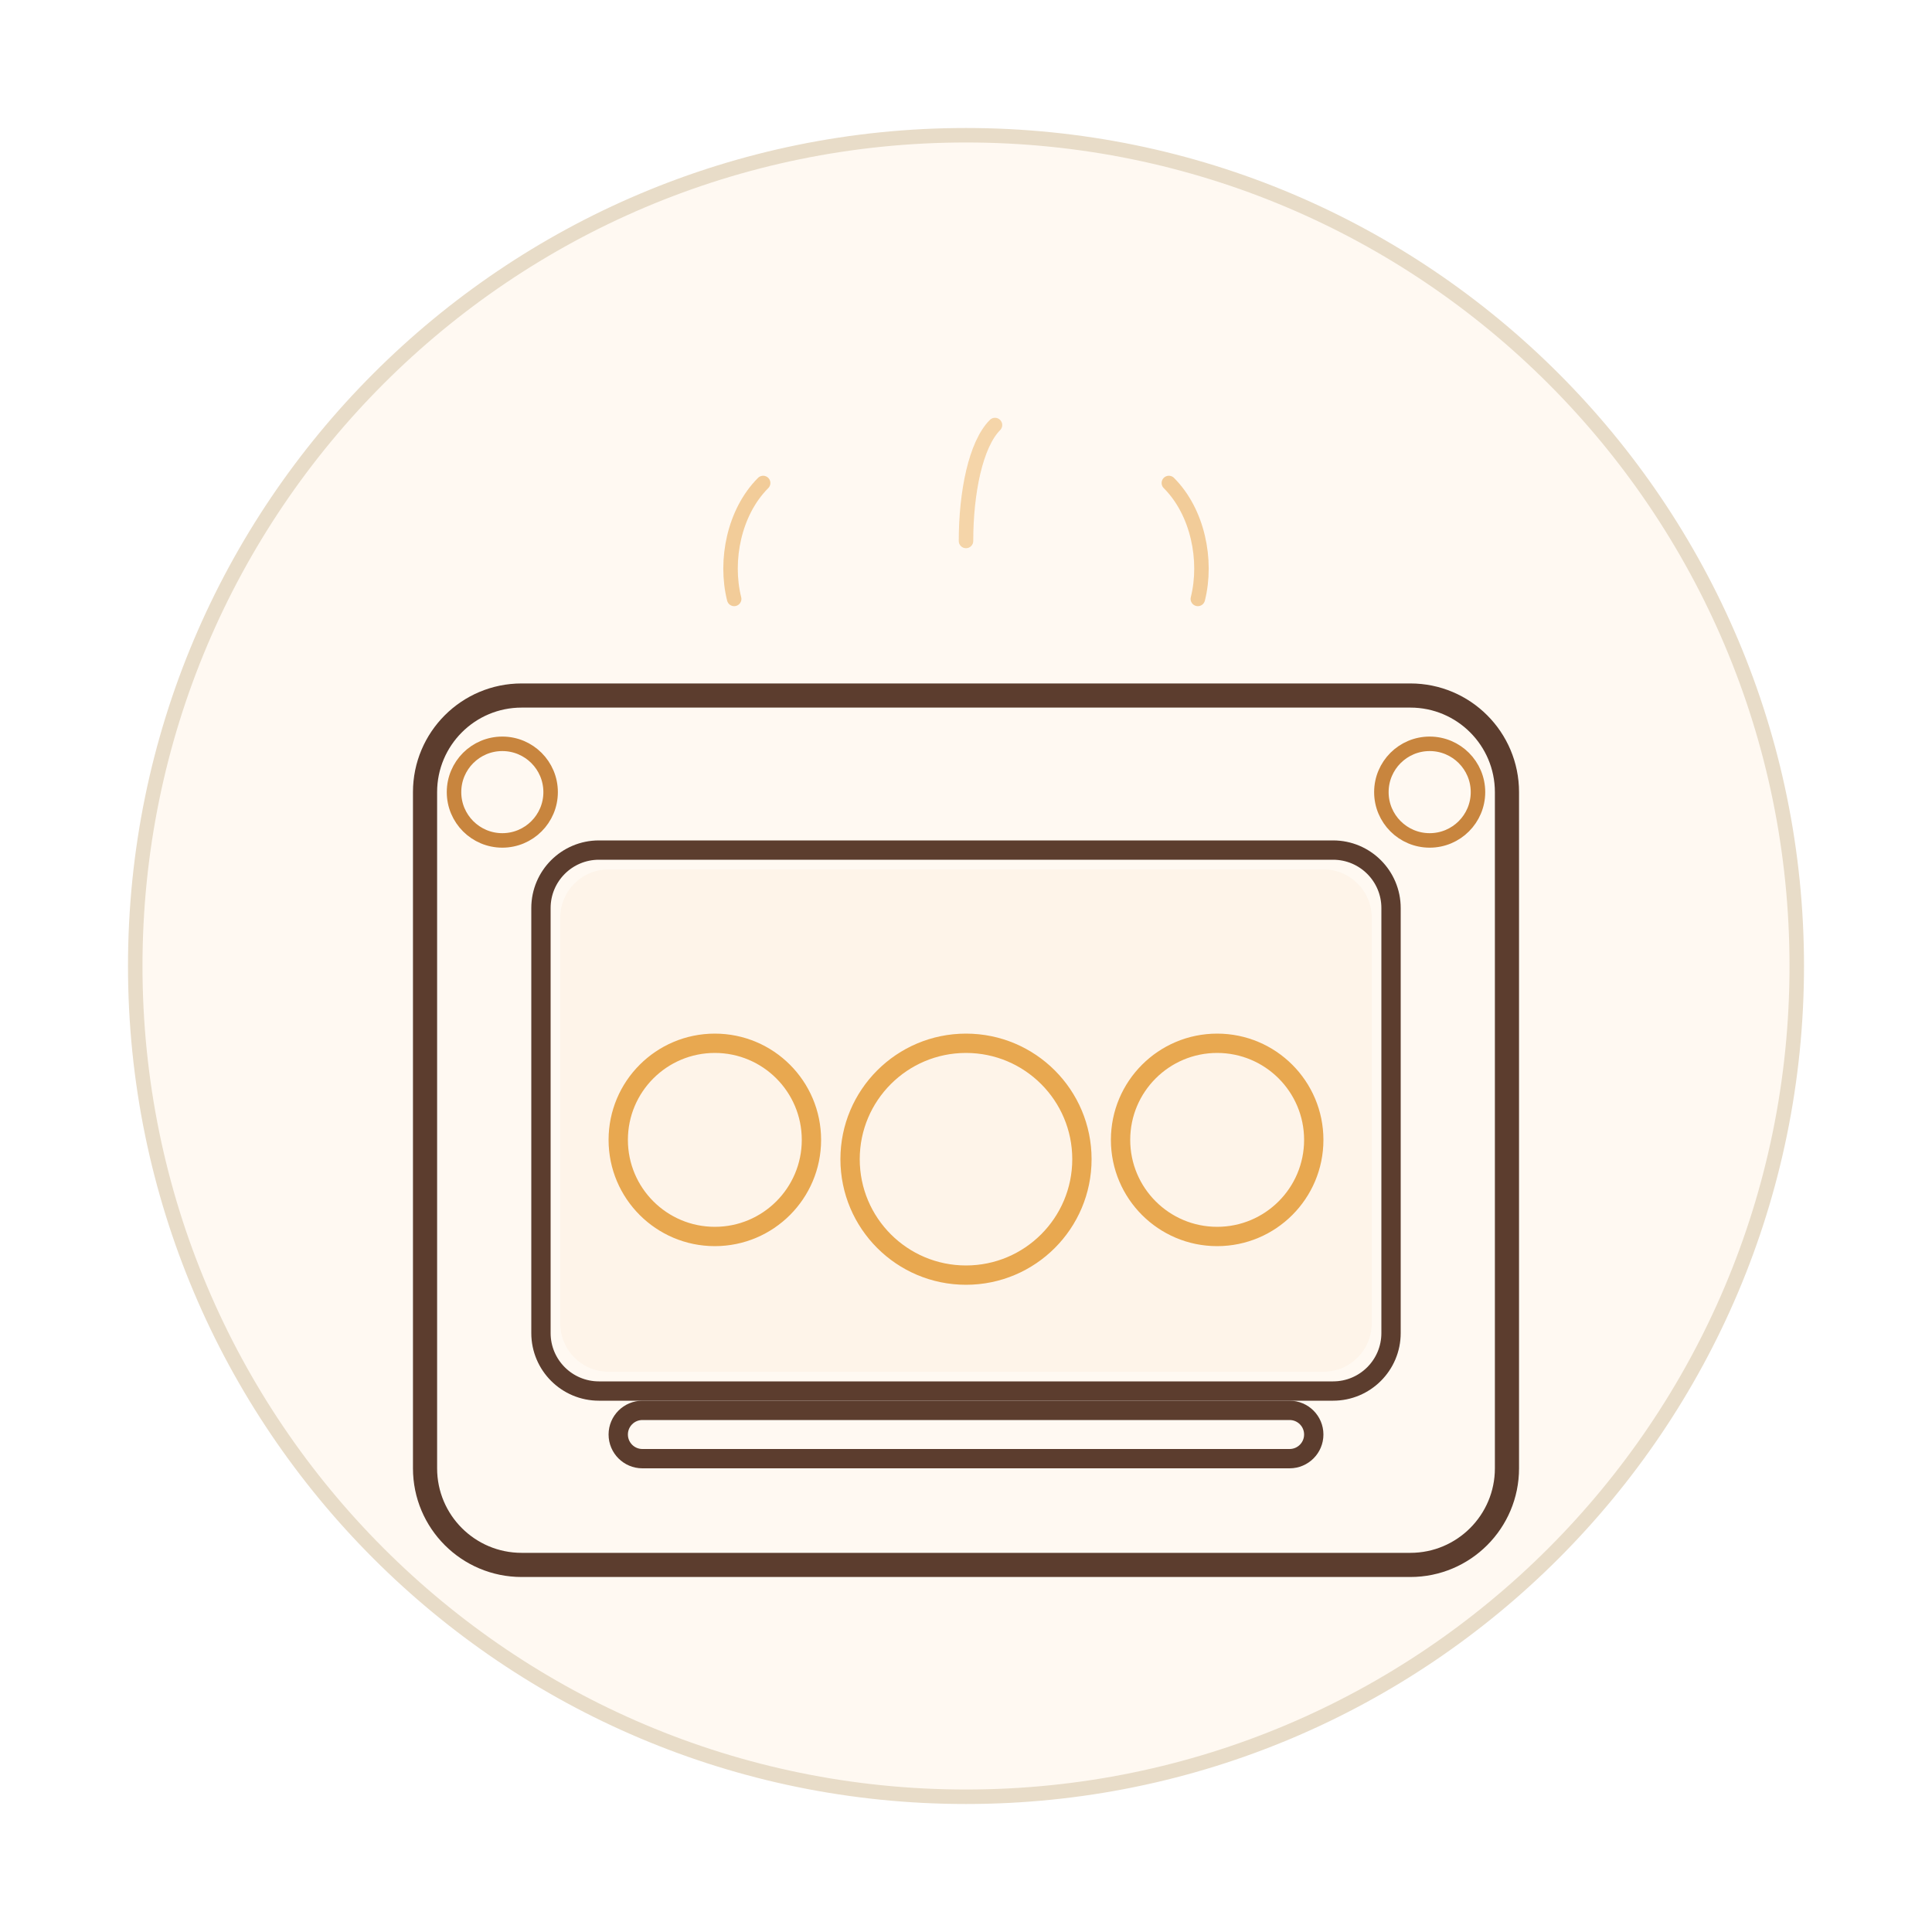
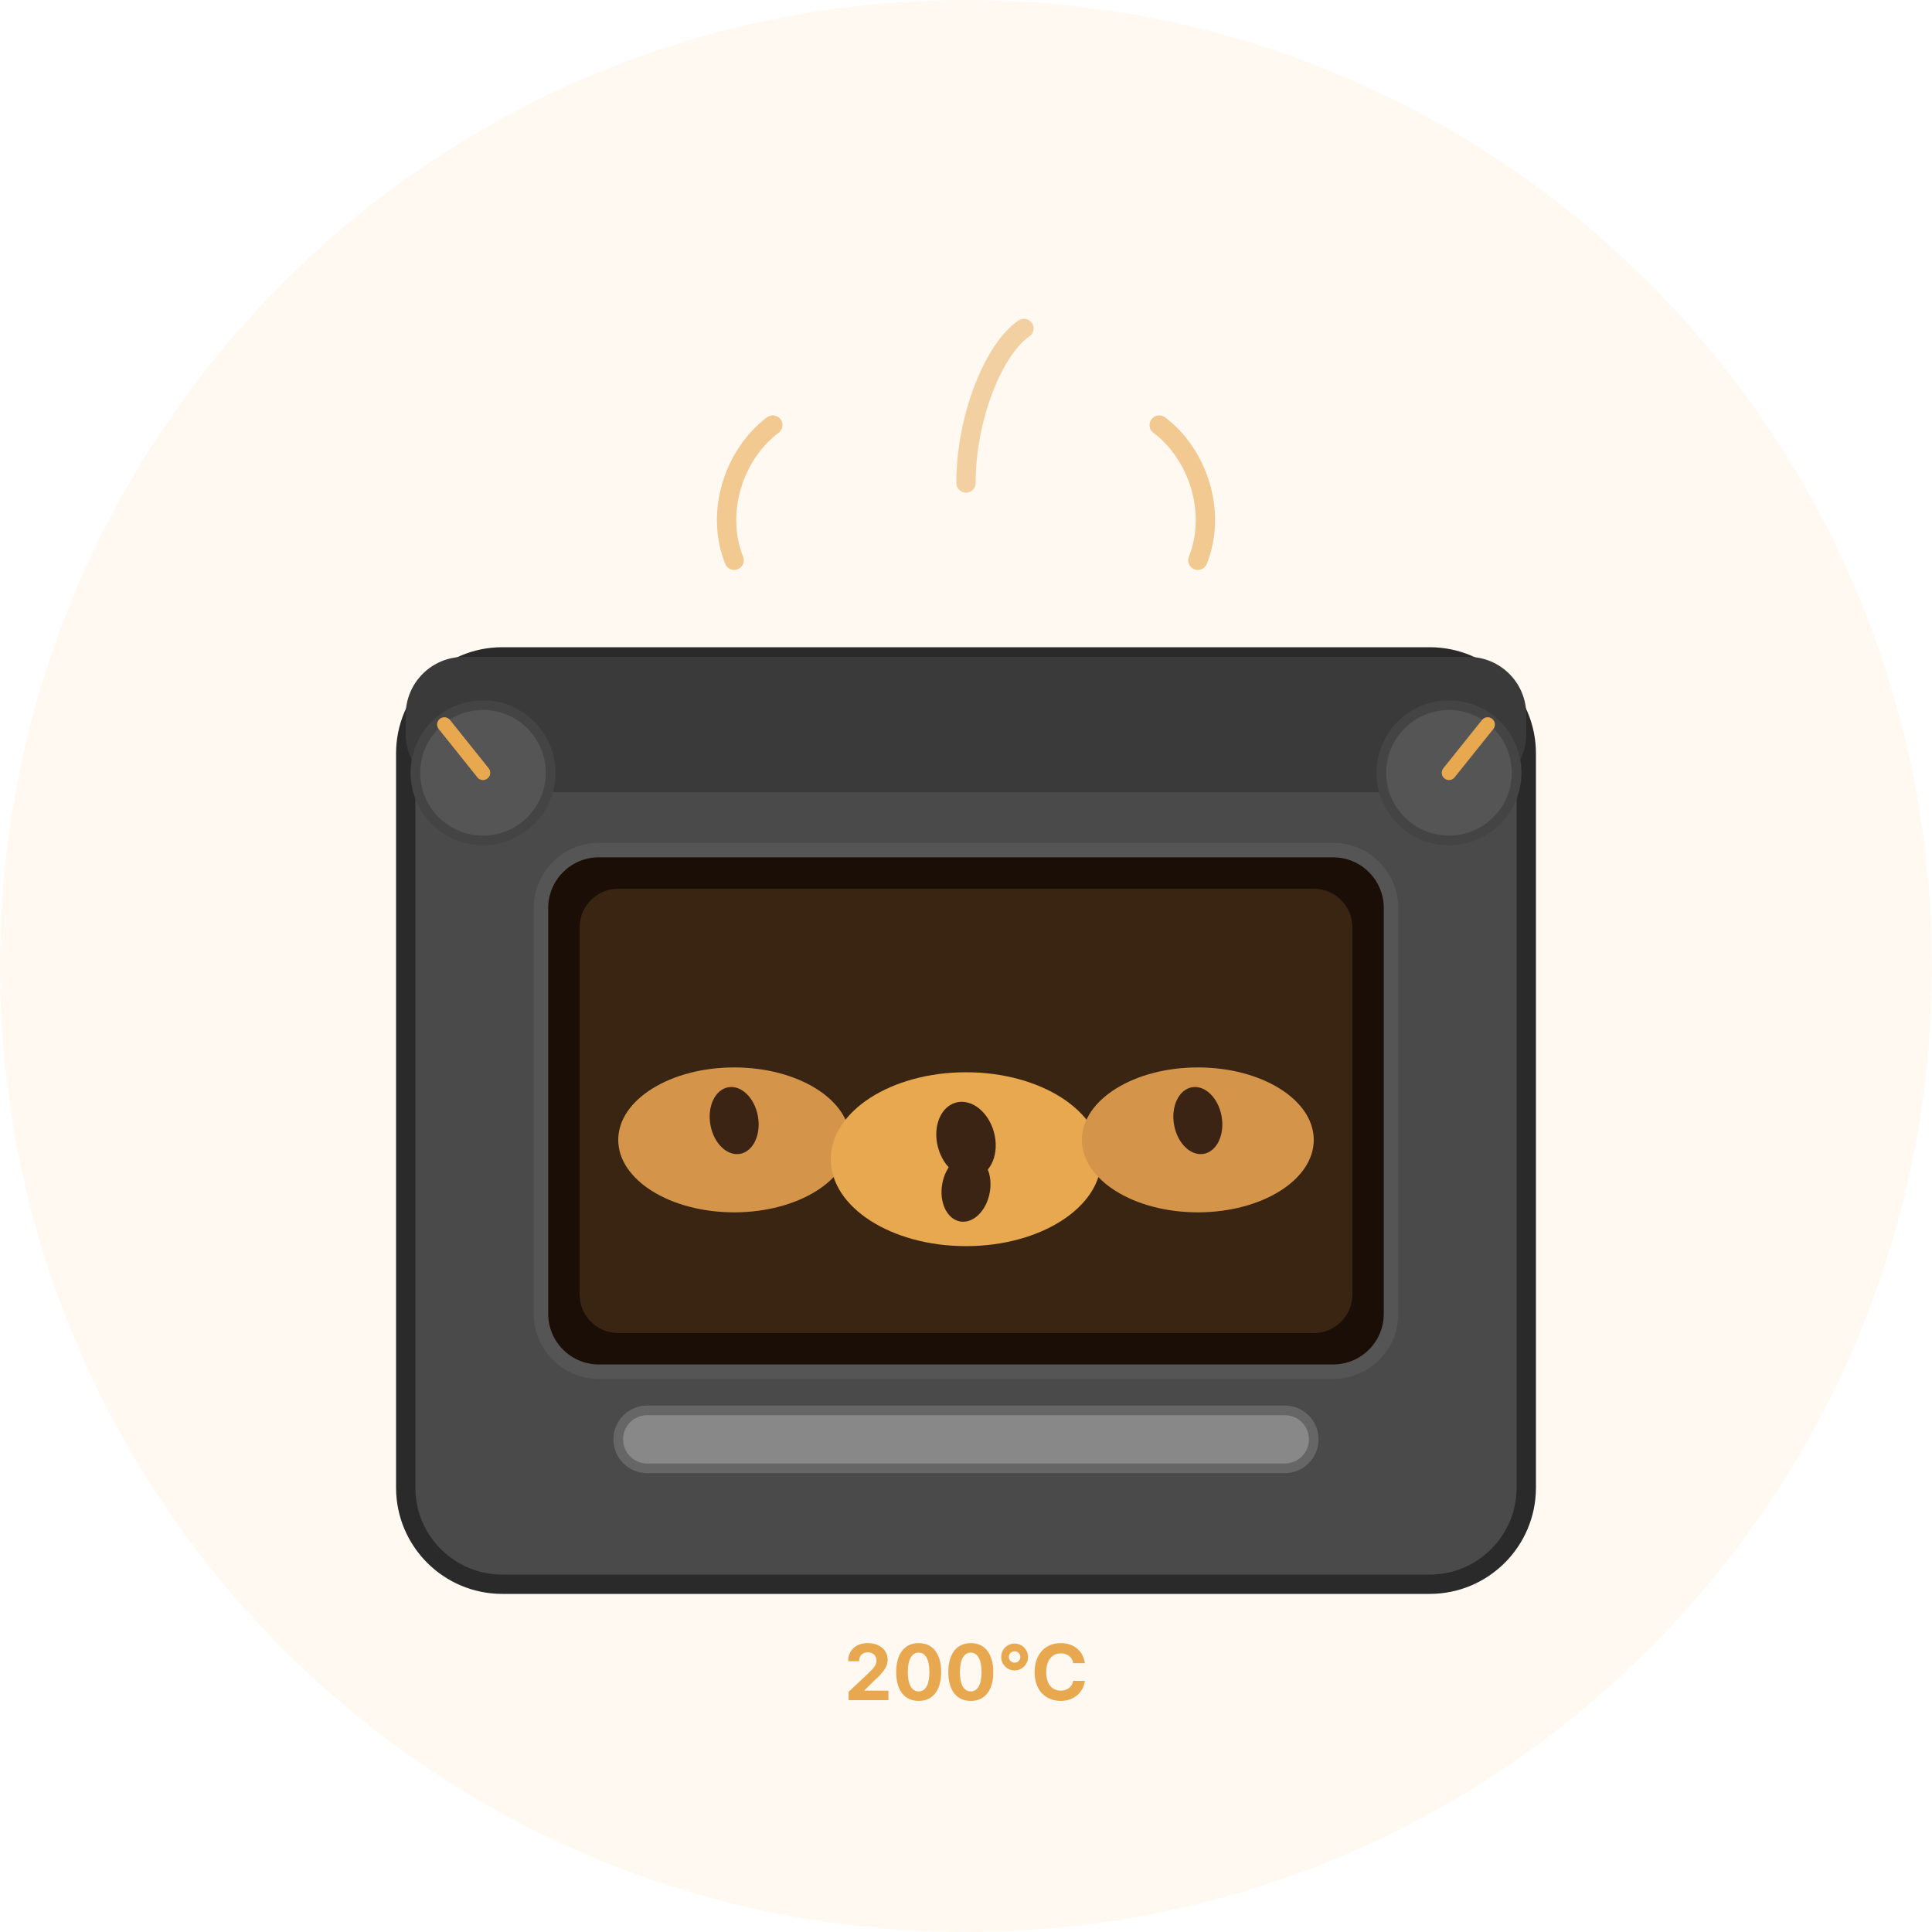
<svg xmlns="http://www.w3.org/2000/svg" width="200" height="200" viewBox="0 0 200 200">
-   <circle cx="100" cy="100" r="86" fill="#FFF9F2" stroke="#E8DCC8" stroke-width="1.5" />
-   <rect x="44" y="72" width="112" height="90" rx="10" fill="none" stroke="#5C3D2E" stroke-width="2.5" />
-   <rect x="56" y="88" width="88" height="56" rx="6" fill="none" stroke="#5C3D2E" stroke-width="2" />
-   <rect x="58" y="90" width="84" height="52" rx="5" fill="#E8A850" opacity="0.06" />
-   <circle cx="74" cy="118" r="10" fill="none" stroke="#E8A850" stroke-width="2" />
-   <circle cx="100" cy="120" r="12" fill="none" stroke="#E8A850" stroke-width="2" />
-   <circle cx="126" cy="118" r="10" fill="none" stroke="#E8A850" stroke-width="2" />
-   <rect x="64" y="146" width="72" height="5" rx="2.5" fill="none" stroke="#5C3D2E" stroke-width="2" />
-   <path d="M76 62c-1-4 0-9 3-12" fill="none" stroke="#E8A850" stroke-width="1.5" stroke-linecap="round" opacity="0.55" />
-   <path d="M100 56c0-5 1-10 3-12" fill="none" stroke="#E8A850" stroke-width="1.5" stroke-linecap="round" opacity="0.45" />
-   <path d="M124 62c1-4 0-9-3-12" fill="none" stroke="#E8A850" stroke-width="1.5" stroke-linecap="round" opacity="0.55" />
-   <circle cx="52" cy="82" r="5" fill="none" stroke="#C8853E" stroke-width="1.5" />
-   <circle cx="148" cy="82" r="5" fill="none" stroke="#C8853E" stroke-width="1.5" />
+   <defs>
+     <radialGradient id="glow">
+       <stop offset="0%" stop-color="#E8A850" stop-opacity="0.9" />
+       <stop offset="50%" stop-color="#F5D5A0" stop-opacity="0.3" />
+       <stop offset="100%" stop-color="#FFF9F2" stop-opacity="0" />
+     </radialGradient>
+     <radialGradient id="cookie">
+       <stop offset="0%" stop-color="#E8B860" />
+       <stop offset="60%" stop-color="#C8843C" />
+       <stop offset="100%" stop-color="#A86828" />
+     </radialGradient>
+     <linearGradient id="wood">
+       <stop offset="0%" stop-color="#6B3A20" />
+       <stop offset="100%" stop-color="#4A2510" />
+     </linearGradient>
+     <linearGradient id="metal">
+       <stop offset="0%" stop-color="#D8D0C0" />
+       <stop offset="100%" stop-color="#B0A898" />
+     </linearGradient>
+     <radialGradient id="warm">
+       <stop offset="0%" stop-color="#FDF3E2" stop-opacity="0.6" />
+       <stop offset="100%" stop-color="#FFF9F2" stop-opacity="0" />
+     </radialGradient>
+   </defs>
+   <rect x="0" y="0" width="200" height="200" rx="100" fill="#FFF9F2" />
+   <rect x="42" y="68" width="116" height="96" rx="10" fill="#4A4A4A" stroke="#2A2A2A" stroke-width="2" />
+   <rect x="42" y="68" width="116" height="14" rx="6" fill="#3A3A3A" />
+   <rect x="56" y="88" width="88" height="54" rx="6" fill="#1A0E06" stroke="#555" stroke-width="1.5" />
+   <rect x="60" y="92" width="80" height="46" rx="4" fill="#E8A850" opacity="0.15" />
+   <ellipse cx="76" cy="118" rx="12" ry="7.5" fill="#D4954B" />
+   <ellipse cx="76" cy="116" rx="2.5" ry="3.5" fill="#3C2415" transform="rotate(-10 76 116)" />
+   <ellipse cx="100" cy="120" rx="14" ry="9" fill="#E8A850" />
+   <ellipse cx="100" cy="118" rx="3" ry="4" fill="#3C2415" transform="rotate(-15 100 118)" />
+   <ellipse cx="100" cy="123" rx="2.5" ry="3.5" fill="#3C2415" transform="rotate(10 100 123)" />
+   <ellipse cx="124" cy="118" rx="12" ry="7.5" fill="#D4954B" />
+   <ellipse cx="124" cy="116" rx="2.5" ry="3.5" fill="#3C2415" transform="rotate(-10 124 116)" />
+   <rect x="64" y="146" width="72" height="6" rx="3" fill="#888" stroke="#666" stroke-width="1" />
+   <path d="M76 58c-2-5 0-11 4-14" fill="none" stroke="#E8A850" stroke-width="2" stroke-linecap="round" opacity="0.6" />
+   <path d="M100 50c0-7 3-14 6-16" fill="none" stroke="#E8A850" stroke-width="2" stroke-linecap="round" opacity="0.5" />
+   <path d="M124 58c2-5 0-11-4-14" fill="none" stroke="#E8A850" stroke-width="2" stroke-linecap="round" opacity="0.6" />
+   <circle cx="50" cy="80" r="7" fill="#555" stroke="#444" stroke-width="1" />
+   <line x1="50" y1="80" x2="46" y2="75" stroke="#E8A850" stroke-width="1.5" stroke-linecap="round" />
+   <circle cx="150" cy="80" r="7" fill="#555" stroke="#444" stroke-width="1" />
+   <line x1="150" y1="80" x2="154" y2="75" stroke="#E8A850" stroke-width="1.5" stroke-linecap="round" />
+   <text x="100" y="176" text-anchor="middle" font-size="8" font-weight="700" fill="#E8A850" font-family="Inter,sans-serif">200°C</text>
</svg>
